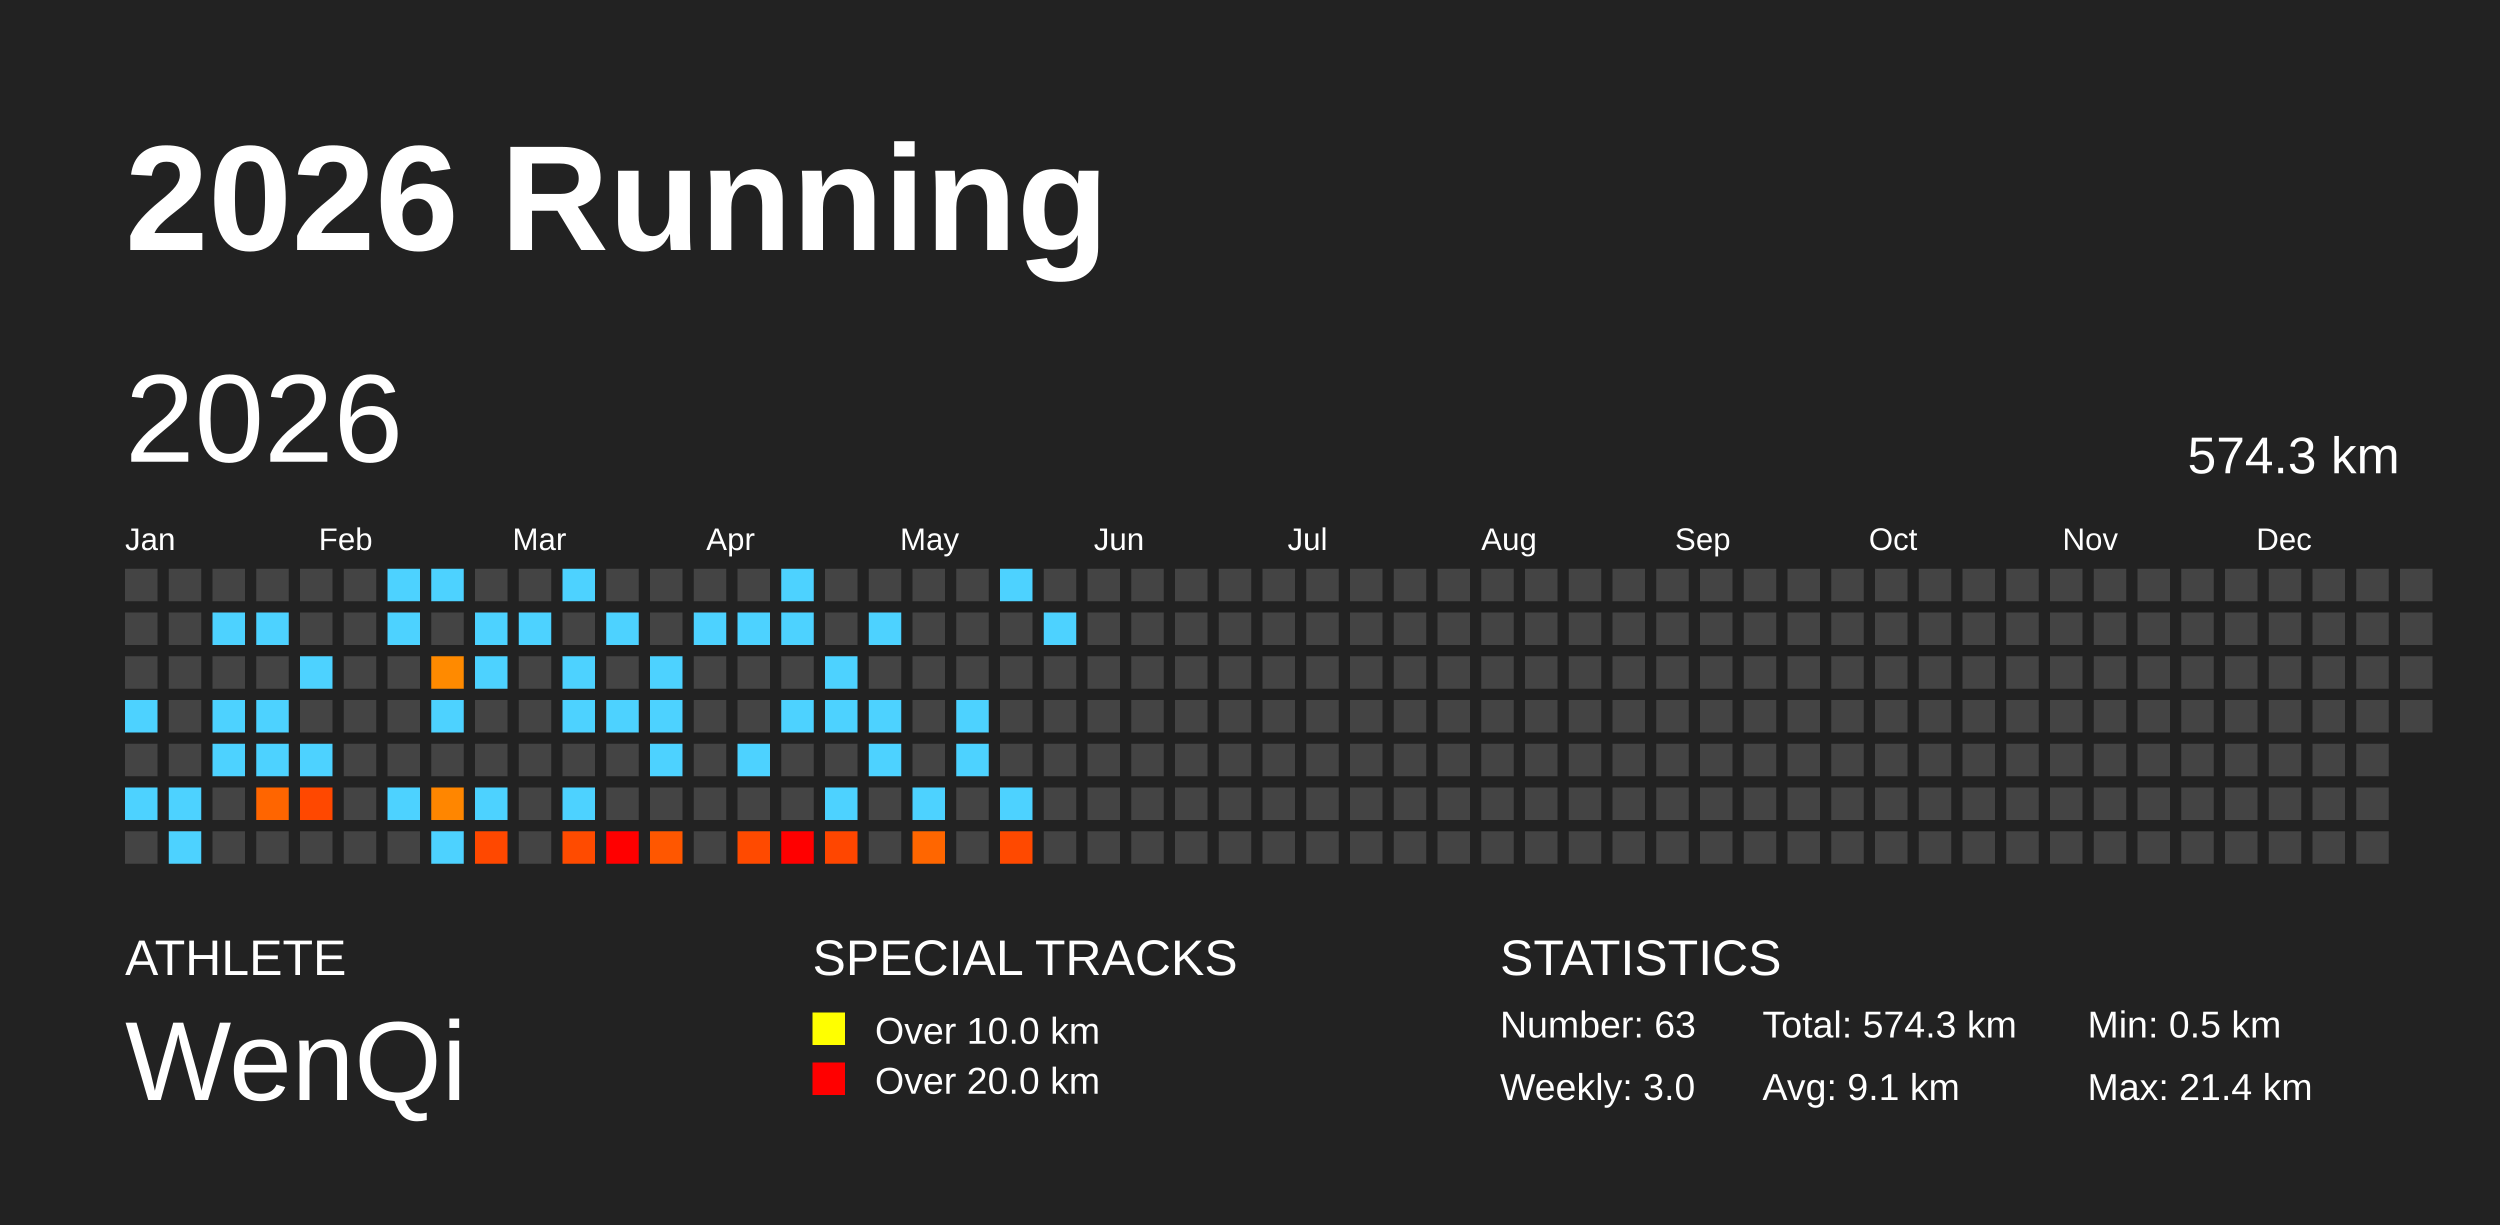
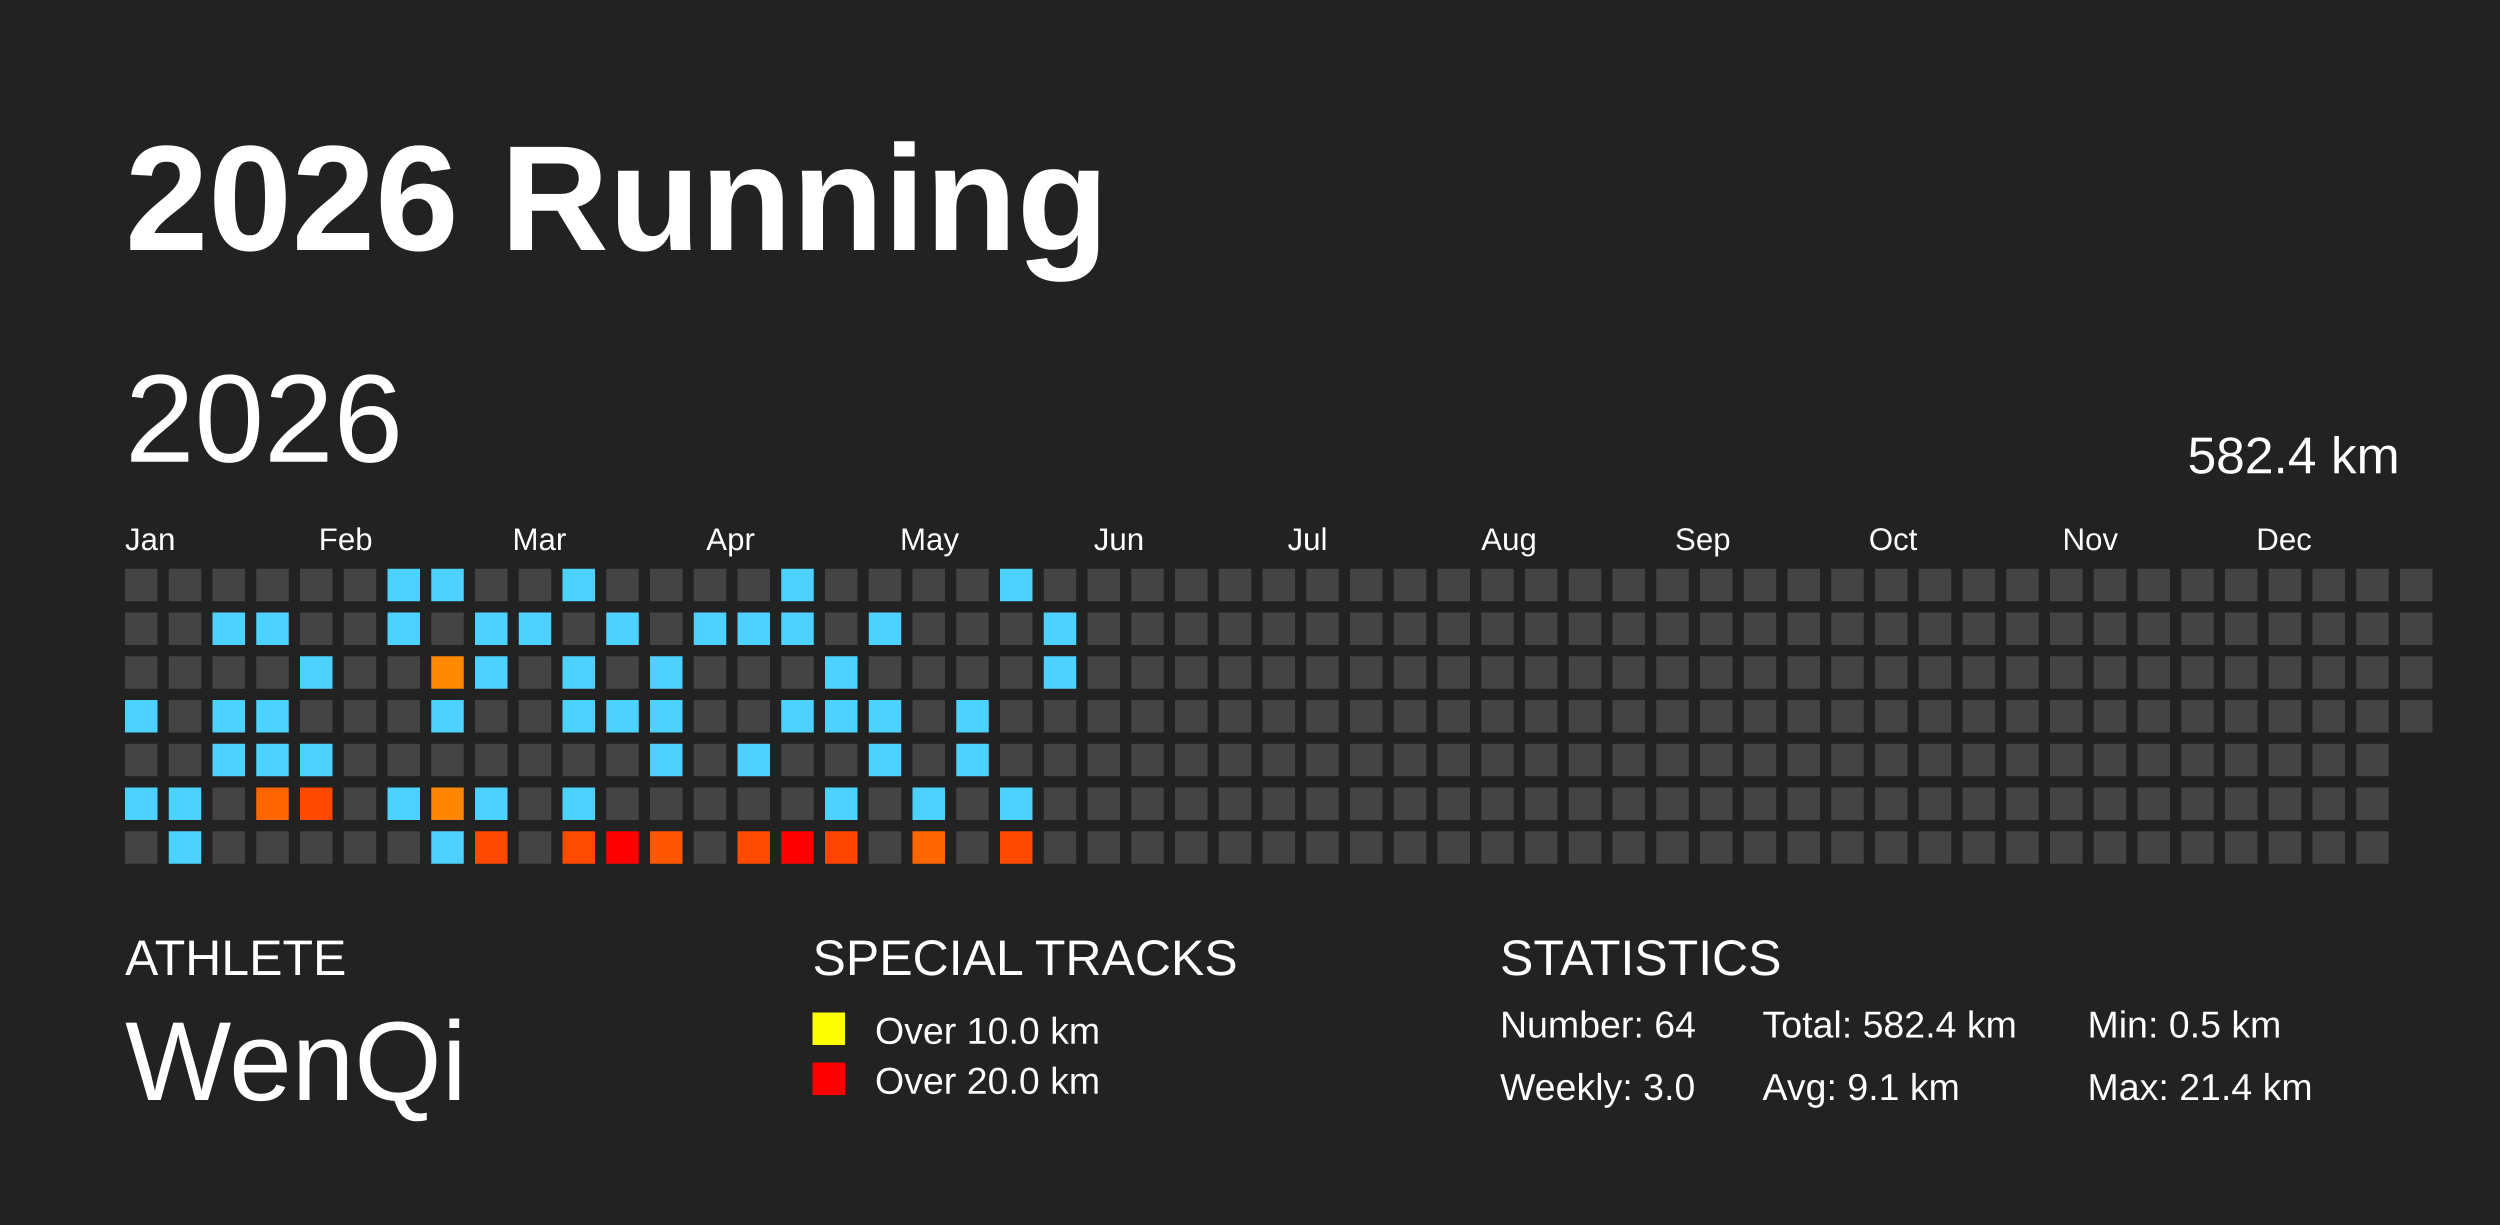
<svg xmlns="http://www.w3.org/2000/svg" baseProfile="full" height="98mm" version="1.1" viewBox="0,0,200,98" width="200mm">
  <defs />
  <rect fill="#222222" height="98" width="200" x="0" y="0" />
  <text fill="#FFFFFF" style="font-size:12px; font-family:Arial; font-weight:bold;" x="10" y="20">2026 Running</text>
  <text fill="#FFFFFF" style="font-size:4px; font-family:Arial" x="10" y="78">ATHLETE</text>
  <text fill="#FFFFFF" style="font-size:9px; font-family:Arial" x="10" y="88">WenQi</text>
  <text fill="#FFFFFF" style="font-size:4px; font-family:Arial" x="65" y="78">SPECIAL TRACKS</text>
  <rect fill="yellow" height="2.6" width="2.6" x="65" y="81" />
  <text fill="#FFFFFF" style="font-size:3px; font-family:Arial" x="70" y="83.5">Over 10.0 km</text>
  <rect fill="red" height="2.6" width="2.6" x="65" y="85" />
  <text fill="#FFFFFF" style="font-size:3px; font-family:Arial" x="70" y="87.5">Over 20.0 km</text>
  <text fill="#FFFFFF" style="font-size:4px; font-family:Arial" x="120" y="78">STATISTICS</text>
-   <text fill="#FFFFFF" style="font-size:3px; font-family:Arial" x="120" y="83">Number: 63</text>
+   <text fill="#FFFFFF" style="font-size:3px; font-family:Arial" x="120" y="83">Number: 64</text>
  <text fill="#FFFFFF" style="font-size:3px; font-family:Arial" x="120" y="88">Weekly: 3.0</text>
-   <text fill="#FFFFFF" style="font-size:3px; font-family:Arial" x="141" y="83">Total: 574.3 km</text>
+   <text fill="#FFFFFF" style="font-size:3px; font-family:Arial" x="141" y="83">Total: 582.4 km</text>
  <text fill="#FFFFFF" style="font-size:3px; font-family:Arial" x="141" y="88">Avg: 9.1 km</text>
  <text fill="#FFFFFF" style="font-size:3px; font-family:Arial" x="167" y="83">Min: 0.5 km</text>
  <text fill="#FFFFFF" style="font-size:3px; font-family:Arial" x="167" y="88">Max: 21.4 km</text>
  <text dominant-baseline="hanging" fill="#FFFFFF" style="font-size:10.0px; font-family:Arial;" x="10" y="30">2026</text>
-   <text dominant-baseline="hanging" fill="#FFFFFF" style="font-size:4.125px; font-family:Arial;" x="175" y="35">574.3 km</text>
+   <text dominant-baseline="hanging" fill="#FFFFFF" style="font-size:4.125px; font-family:Arial;" x="175" y="35">582.4 km</text>
  <text fill="#FFFFFF" style="font-size:2.5px; font-family:Arial" x="10.0" y="44">Jan</text>
  <text fill="#FFFFFF" style="font-size:2.5px; font-family:Arial" x="25.5" y="44">Feb</text>
  <text fill="#FFFFFF" style="font-size:2.5px; font-family:Arial" x="41.0" y="44">Mar</text>
  <text fill="#FFFFFF" style="font-size:2.5px; font-family:Arial" x="56.5" y="44">Apr</text>
  <text fill="#FFFFFF" style="font-size:2.5px; font-family:Arial" x="72.0" y="44">May</text>
  <text fill="#FFFFFF" style="font-size:2.5px; font-family:Arial" x="87.5" y="44">Jun</text>
  <text fill="#FFFFFF" style="font-size:2.5px; font-family:Arial" x="103.0" y="44">Jul</text>
  <text fill="#FFFFFF" style="font-size:2.5px; font-family:Arial" x="118.5" y="44">Aug</text>
  <text fill="#FFFFFF" style="font-size:2.5px; font-family:Arial" x="134.0" y="44">Sep</text>
  <text fill="#FFFFFF" style="font-size:2.5px; font-family:Arial" x="149.5" y="44">Oct</text>
  <text fill="#FFFFFF" style="font-size:2.5px; font-family:Arial" x="165.0" y="44">Nov</text>
  <text fill="#FFFFFF" style="font-size:2.5px; font-family:Arial" x="180.5" y="44">Dec</text>
  <rect fill="#444444" height="2.6" width="2.6" x="10.0" y="45.5" />
  <rect fill="#444444" height="2.6" width="2.6" x="10.0" y="49.0" />
  <rect fill="#444444" height="2.6" width="2.6" x="10.0" y="52.5" />
  <rect fill="#4dd2ff" height="2.6" width="2.6" x="10.0" y="56.0" />
  <rect fill="#444444" height="2.6" width="2.6" x="10.0" y="59.5" />
  <rect fill="#4dd2ff" height="2.6" width="2.6" x="10.0" y="63.0" />
  <rect fill="#444444" height="2.6" width="2.6" x="10.0" y="66.5" />
  <rect fill="#444444" height="2.6" width="2.6" x="13.5" y="45.5" />
  <rect fill="#444444" height="2.6" width="2.6" x="13.5" y="49.0" />
  <rect fill="#444444" height="2.6" width="2.6" x="13.5" y="52.5" />
  <rect fill="#444444" height="2.6" width="2.6" x="13.5" y="56.0" />
  <rect fill="#444444" height="2.6" width="2.6" x="13.5" y="59.5" />
  <rect fill="#4dd2ff" height="2.6" width="2.6" x="13.5" y="63.0" />
  <rect fill="#4dd2ff" height="2.6" width="2.6" x="13.5" y="66.5" />
  <rect fill="#444444" height="2.6" width="2.6" x="17.0" y="45.5" />
  <rect fill="#4dd2ff" height="2.6" width="2.6" x="17.0" y="49.0" />
  <rect fill="#444444" height="2.6" width="2.6" x="17.0" y="52.5" />
  <rect fill="#4dd2ff" height="2.6" width="2.6" x="17.0" y="56.0" />
  <rect fill="#4dd2ff" height="2.6" width="2.6" x="17.0" y="59.5" />
  <rect fill="#444444" height="2.6" width="2.6" x="17.0" y="63.0" />
  <rect fill="#444444" height="2.6" width="2.6" x="17.0" y="66.5" />
  <rect fill="#444444" height="2.6" width="2.6" x="20.5" y="45.5" />
  <rect fill="#4dd2ff" height="2.6" width="2.6" x="20.5" y="49.0" />
  <rect fill="#444444" height="2.6" width="2.6" x="20.5" y="52.5" />
  <rect fill="#4dd2ff" height="2.6" width="2.6" x="20.5" y="56.0" />
  <rect fill="#4dd2ff" height="2.6" width="2.6" x="20.5" y="59.5" />
  <rect fill="#ff6500" height="2.6" width="2.6" x="20.5" y="63.0" />
  <rect fill="#444444" height="2.6" width="2.6" x="20.5" y="66.5" />
  <rect fill="#444444" height="2.6" width="2.6" x="24.0" y="45.5" />
  <rect fill="#444444" height="2.6" width="2.6" x="24.0" y="49.0" />
  <rect fill="#4dd2ff" height="2.6" width="2.6" x="24.0" y="52.5" />
  <rect fill="#444444" height="2.6" width="2.6" x="24.0" y="56.0" />
  <rect fill="#4dd2ff" height="2.6" width="2.6" x="24.0" y="59.5" />
  <rect fill="#ff4800" height="2.6" width="2.6" x="24.0" y="63.0" />
  <rect fill="#444444" height="2.6" width="2.6" x="24.0" y="66.5" />
  <rect fill="#444444" height="2.6" width="2.6" x="27.5" y="45.5" />
  <rect fill="#444444" height="2.6" width="2.6" x="27.5" y="49.0" />
  <rect fill="#444444" height="2.6" width="2.6" x="27.5" y="52.5" />
  <rect fill="#444444" height="2.6" width="2.6" x="27.5" y="56.0" />
  <rect fill="#444444" height="2.6" width="2.6" x="27.5" y="59.5" />
  <rect fill="#444444" height="2.6" width="2.6" x="27.5" y="63.0" />
  <rect fill="#444444" height="2.6" width="2.6" x="27.5" y="66.5" />
  <rect fill="#4dd2ff" height="2.6" width="2.6" x="31.0" y="45.5" />
  <rect fill="#4dd2ff" height="2.6" width="2.6" x="31.0" y="49.0" />
  <rect fill="#444444" height="2.6" width="2.6" x="31.0" y="52.5" />
  <rect fill="#444444" height="2.6" width="2.6" x="31.0" y="56.0" />
  <rect fill="#444444" height="2.6" width="2.6" x="31.0" y="59.5" />
  <rect fill="#4dd2ff" height="2.6" width="2.6" x="31.0" y="63.0" />
  <rect fill="#444444" height="2.6" width="2.6" x="31.0" y="66.5" />
  <rect fill="#4dd2ff" height="2.6" width="2.6" x="34.5" y="45.5" />
  <rect fill="#444444" height="2.6" width="2.6" x="34.5" y="49.0" />
  <rect fill="#ff8a00" height="2.6" width="2.6" x="34.5" y="52.5" />
  <rect fill="#4dd2ff" height="2.6" width="2.6" x="34.5" y="56.0" />
  <rect fill="#444444" height="2.6" width="2.6" x="34.5" y="59.5" />
  <rect fill="#ff8600" height="2.6" width="2.6" x="34.5" y="63.0" />
  <rect fill="#4dd2ff" height="2.6" width="2.6" x="34.5" y="66.5" />
  <rect fill="#444444" height="2.6" width="2.6" x="38.0" y="45.5" />
  <rect fill="#4dd2ff" height="2.6" width="2.6" x="38.0" y="49.0" />
  <rect fill="#4dd2ff" height="2.6" width="2.6" x="38.0" y="52.5" />
  <rect fill="#444444" height="2.6" width="2.6" x="38.0" y="56.0" />
  <rect fill="#444444" height="2.6" width="2.6" x="38.0" y="59.5" />
  <rect fill="#4dd2ff" height="2.6" width="2.6" x="38.0" y="63.0" />
  <rect fill="#ff4800" height="2.6" width="2.6" x="38.0" y="66.5" />
  <rect fill="#444444" height="2.6" width="2.6" x="41.5" y="45.5" />
  <rect fill="#4dd2ff" height="2.6" width="2.6" x="41.5" y="49.0" />
  <rect fill="#444444" height="2.6" width="2.6" x="41.5" y="52.5" />
  <rect fill="#444444" height="2.6" width="2.6" x="41.5" y="56.0" />
  <rect fill="#444444" height="2.6" width="2.6" x="41.5" y="59.5" />
  <rect fill="#444444" height="2.6" width="2.6" x="41.5" y="63.0" />
  <rect fill="#444444" height="2.6" width="2.6" x="41.5" y="66.5" />
  <rect fill="#4dd2ff" height="2.6" width="2.6" x="45.0" y="45.5" />
  <rect fill="#444444" height="2.6" width="2.6" x="45.0" y="49.0" />
  <rect fill="#4dd2ff" height="2.6" width="2.6" x="45.0" y="52.5" />
  <rect fill="#4dd2ff" height="2.6" width="2.6" x="45.0" y="56.0" />
  <rect fill="#444444" height="2.6" width="2.6" x="45.0" y="59.5" />
  <rect fill="#4dd2ff" height="2.6" width="2.6" x="45.0" y="63.0" />
  <rect fill="#ff4b00" height="2.6" width="2.6" x="45.0" y="66.5" />
  <rect fill="#444444" height="2.6" width="2.6" x="48.5" y="45.5" />
  <rect fill="#4dd2ff" height="2.6" width="2.6" x="48.5" y="49.0" />
  <rect fill="#444444" height="2.6" width="2.6" x="48.5" y="52.5" />
  <rect fill="#4dd2ff" height="2.6" width="2.6" x="48.5" y="56.0" />
  <rect fill="#444444" height="2.6" width="2.6" x="48.5" y="59.5" />
  <rect fill="#444444" height="2.6" width="2.6" x="48.5" y="63.0" />
  <rect fill="red" height="2.6" width="2.6" x="48.5" y="66.5" />
  <rect fill="#444444" height="2.6" width="2.6" x="52.0" y="45.5" />
  <rect fill="#444444" height="2.6" width="2.6" x="52.0" y="49.0" />
  <rect fill="#4dd2ff" height="2.6" width="2.6" x="52.0" y="52.5" />
  <rect fill="#4dd2ff" height="2.6" width="2.6" x="52.0" y="56.0" />
  <rect fill="#4dd2ff" height="2.6" width="2.6" x="52.0" y="59.5" />
  <rect fill="#444444" height="2.6" width="2.6" x="52.0" y="63.0" />
  <rect fill="#ff5700" height="2.6" width="2.6" x="52.0" y="66.5" />
  <rect fill="#444444" height="2.6" width="2.6" x="55.5" y="45.5" />
  <rect fill="#4dd2ff" height="2.6" width="2.6" x="55.5" y="49.0" />
  <rect fill="#444444" height="2.6" width="2.6" x="55.5" y="52.5" />
  <rect fill="#444444" height="2.6" width="2.6" x="55.5" y="56.0" />
  <rect fill="#444444" height="2.6" width="2.6" x="55.5" y="59.5" />
  <rect fill="#444444" height="2.6" width="2.6" x="55.5" y="63.0" />
  <rect fill="#444444" height="2.6" width="2.6" x="55.5" y="66.5" />
  <rect fill="#444444" height="2.6" width="2.6" x="59.0" y="45.5" />
  <rect fill="#4dd2ff" height="2.6" width="2.6" x="59.0" y="49.0" />
  <rect fill="#444444" height="2.6" width="2.6" x="59.0" y="52.5" />
  <rect fill="#444444" height="2.6" width="2.6" x="59.0" y="56.0" />
  <rect fill="#4dd2ff" height="2.6" width="2.6" x="59.0" y="59.5" />
  <rect fill="#444444" height="2.6" width="2.6" x="59.0" y="63.0" />
  <rect fill="#ff4a00" height="2.6" width="2.6" x="59.0" y="66.5" />
  <rect fill="#4dd2ff" height="2.6" width="2.6" x="62.5" y="45.5" />
  <rect fill="#4dd2ff" height="2.6" width="2.6" x="62.5" y="49.0" />
  <rect fill="#444444" height="2.6" width="2.6" x="62.5" y="52.5" />
  <rect fill="#4dd2ff" height="2.6" width="2.6" x="62.5" y="56.0" />
  <rect fill="#444444" height="2.6" width="2.6" x="62.5" y="59.5" />
  <rect fill="#444444" height="2.6" width="2.6" x="62.5" y="63.0" />
  <rect fill="red" height="2.6" width="2.6" x="62.5" y="66.5" />
  <rect fill="#444444" height="2.6" width="2.6" x="66.0" y="45.5" />
  <rect fill="#444444" height="2.6" width="2.6" x="66.0" y="49.0" />
  <rect fill="#4dd2ff" height="2.6" width="2.6" x="66.0" y="52.5" />
  <rect fill="#4dd2ff" height="2.6" width="2.6" x="66.0" y="56.0" />
  <rect fill="#444444" height="2.6" width="2.6" x="66.0" y="59.5" />
  <rect fill="#4dd2ff" height="2.6" width="2.6" x="66.0" y="63.0" />
  <rect fill="#ff4600" height="2.6" width="2.6" x="66.0" y="66.5" />
  <rect fill="#444444" height="2.6" width="2.6" x="69.5" y="45.5" />
  <rect fill="#4dd2ff" height="2.6" width="2.6" x="69.5" y="49.0" />
  <rect fill="#444444" height="2.6" width="2.6" x="69.5" y="52.5" />
  <rect fill="#4dd2ff" height="2.6" width="2.6" x="69.5" y="56.0" />
  <rect fill="#4dd2ff" height="2.6" width="2.6" x="69.5" y="59.5" />
  <rect fill="#444444" height="2.6" width="2.6" x="69.5" y="63.0" />
  <rect fill="#444444" height="2.6" width="2.6" x="69.5" y="66.5" />
  <rect fill="#444444" height="2.6" width="2.6" x="73.0" y="45.5" />
  <rect fill="#444444" height="2.6" width="2.6" x="73.0" y="49.0" />
  <rect fill="#444444" height="2.6" width="2.6" x="73.0" y="52.5" />
  <rect fill="#444444" height="2.6" width="2.6" x="73.0" y="56.0" />
  <rect fill="#444444" height="2.6" width="2.6" x="73.0" y="59.5" />
  <rect fill="#4dd2ff" height="2.6" width="2.6" x="73.0" y="63.0" />
  <rect fill="#ff6600" height="2.6" width="2.6" x="73.0" y="66.5" />
  <rect fill="#444444" height="2.6" width="2.6" x="76.5" y="45.5" />
  <rect fill="#444444" height="2.6" width="2.6" x="76.5" y="49.0" />
  <rect fill="#444444" height="2.6" width="2.6" x="76.5" y="52.5" />
  <rect fill="#4dd2ff" height="2.6" width="2.6" x="76.5" y="56.0" />
  <rect fill="#4dd2ff" height="2.6" width="2.6" x="76.5" y="59.5" />
  <rect fill="#444444" height="2.6" width="2.6" x="76.5" y="63.0" />
  <rect fill="#444444" height="2.6" width="2.6" x="76.5" y="66.5" />
  <rect fill="#4dd2ff" height="2.6" width="2.6" x="80.0" y="45.5" />
  <rect fill="#444444" height="2.6" width="2.6" x="80.0" y="49.0" />
  <rect fill="#444444" height="2.6" width="2.6" x="80.0" y="52.5" />
  <rect fill="#444444" height="2.6" width="2.6" x="80.0" y="56.0" />
  <rect fill="#444444" height="2.6" width="2.6" x="80.0" y="59.5" />
  <rect fill="#4dd2ff" height="2.6" width="2.6" x="80.0" y="63.0" />
  <rect fill="#ff4900" height="2.6" width="2.6" x="80.0" y="66.5" />
  <rect fill="#444444" height="2.6" width="2.6" x="83.5" y="45.5" />
  <rect fill="#4dd2ff" height="2.6" width="2.6" x="83.5" y="49.0" />
-   <rect fill="#444444" height="2.6" width="2.6" x="83.5" y="52.5" />
+   <rect fill="#4dd2ff" height="2.6" width="2.6" x="83.5" y="52.5" />
  <rect fill="#444444" height="2.6" width="2.6" x="83.5" y="56.0" />
  <rect fill="#444444" height="2.6" width="2.6" x="83.5" y="59.5" />
  <rect fill="#444444" height="2.6" width="2.6" x="83.5" y="63.0" />
  <rect fill="#444444" height="2.6" width="2.6" x="83.5" y="66.5" />
  <rect fill="#444444" height="2.6" width="2.6" x="87.0" y="45.5" />
  <rect fill="#444444" height="2.6" width="2.6" x="87.0" y="49.0" />
  <rect fill="#444444" height="2.6" width="2.6" x="87.0" y="52.5" />
  <rect fill="#444444" height="2.6" width="2.6" x="87.0" y="56.0" />
  <rect fill="#444444" height="2.6" width="2.6" x="87.0" y="59.5" />
  <rect fill="#444444" height="2.6" width="2.6" x="87.0" y="63.0" />
  <rect fill="#444444" height="2.6" width="2.6" x="87.0" y="66.5" />
  <rect fill="#444444" height="2.6" width="2.6" x="90.5" y="45.5" />
  <rect fill="#444444" height="2.6" width="2.6" x="90.5" y="49.0" />
  <rect fill="#444444" height="2.6" width="2.6" x="90.5" y="52.5" />
  <rect fill="#444444" height="2.6" width="2.6" x="90.5" y="56.0" />
  <rect fill="#444444" height="2.6" width="2.6" x="90.5" y="59.5" />
  <rect fill="#444444" height="2.6" width="2.6" x="90.5" y="63.0" />
  <rect fill="#444444" height="2.6" width="2.6" x="90.5" y="66.5" />
  <rect fill="#444444" height="2.6" width="2.6" x="94.0" y="45.5" />
  <rect fill="#444444" height="2.6" width="2.6" x="94.0" y="49.0" />
  <rect fill="#444444" height="2.6" width="2.6" x="94.0" y="52.5" />
  <rect fill="#444444" height="2.6" width="2.6" x="94.0" y="56.0" />
  <rect fill="#444444" height="2.6" width="2.6" x="94.0" y="59.5" />
  <rect fill="#444444" height="2.6" width="2.6" x="94.0" y="63.0" />
  <rect fill="#444444" height="2.6" width="2.6" x="94.0" y="66.5" />
  <rect fill="#444444" height="2.6" width="2.6" x="97.5" y="45.5" />
  <rect fill="#444444" height="2.6" width="2.6" x="97.5" y="49.0" />
  <rect fill="#444444" height="2.6" width="2.6" x="97.5" y="52.5" />
  <rect fill="#444444" height="2.6" width="2.6" x="97.5" y="56.0" />
  <rect fill="#444444" height="2.6" width="2.6" x="97.5" y="59.5" />
  <rect fill="#444444" height="2.6" width="2.6" x="97.5" y="63.0" />
  <rect fill="#444444" height="2.6" width="2.6" x="97.5" y="66.5" />
  <rect fill="#444444" height="2.6" width="2.6" x="101.0" y="45.5" />
  <rect fill="#444444" height="2.6" width="2.6" x="101.0" y="49.0" />
  <rect fill="#444444" height="2.6" width="2.6" x="101.0" y="52.5" />
  <rect fill="#444444" height="2.6" width="2.6" x="101.0" y="56.0" />
  <rect fill="#444444" height="2.6" width="2.6" x="101.0" y="59.5" />
  <rect fill="#444444" height="2.6" width="2.6" x="101.0" y="63.0" />
  <rect fill="#444444" height="2.6" width="2.6" x="101.0" y="66.5" />
  <rect fill="#444444" height="2.6" width="2.6" x="104.5" y="45.5" />
  <rect fill="#444444" height="2.6" width="2.6" x="104.5" y="49.0" />
  <rect fill="#444444" height="2.6" width="2.6" x="104.5" y="52.5" />
  <rect fill="#444444" height="2.6" width="2.6" x="104.5" y="56.0" />
  <rect fill="#444444" height="2.6" width="2.6" x="104.5" y="59.5" />
  <rect fill="#444444" height="2.6" width="2.6" x="104.5" y="63.0" />
  <rect fill="#444444" height="2.6" width="2.6" x="104.5" y="66.5" />
  <rect fill="#444444" height="2.6" width="2.6" x="108.0" y="45.5" />
  <rect fill="#444444" height="2.6" width="2.6" x="108.0" y="49.0" />
  <rect fill="#444444" height="2.6" width="2.6" x="108.0" y="52.5" />
  <rect fill="#444444" height="2.6" width="2.6" x="108.0" y="56.0" />
  <rect fill="#444444" height="2.6" width="2.6" x="108.0" y="59.5" />
  <rect fill="#444444" height="2.6" width="2.6" x="108.0" y="63.0" />
  <rect fill="#444444" height="2.6" width="2.6" x="108.0" y="66.5" />
  <rect fill="#444444" height="2.6" width="2.6" x="111.5" y="45.5" />
  <rect fill="#444444" height="2.6" width="2.6" x="111.5" y="49.0" />
  <rect fill="#444444" height="2.6" width="2.6" x="111.5" y="52.5" />
  <rect fill="#444444" height="2.6" width="2.6" x="111.5" y="56.0" />
  <rect fill="#444444" height="2.6" width="2.6" x="111.5" y="59.5" />
  <rect fill="#444444" height="2.6" width="2.6" x="111.5" y="63.0" />
  <rect fill="#444444" height="2.6" width="2.6" x="111.5" y="66.5" />
  <rect fill="#444444" height="2.6" width="2.6" x="115.0" y="45.5" />
  <rect fill="#444444" height="2.6" width="2.6" x="115.0" y="49.0" />
  <rect fill="#444444" height="2.6" width="2.6" x="115.0" y="52.5" />
  <rect fill="#444444" height="2.6" width="2.6" x="115.0" y="56.0" />
  <rect fill="#444444" height="2.6" width="2.6" x="115.0" y="59.5" />
  <rect fill="#444444" height="2.6" width="2.6" x="115.0" y="63.0" />
  <rect fill="#444444" height="2.6" width="2.6" x="115.0" y="66.5" />
  <rect fill="#444444" height="2.6" width="2.6" x="118.5" y="45.5" />
  <rect fill="#444444" height="2.6" width="2.6" x="118.5" y="49.0" />
  <rect fill="#444444" height="2.6" width="2.6" x="118.5" y="52.5" />
  <rect fill="#444444" height="2.6" width="2.6" x="118.5" y="56.0" />
  <rect fill="#444444" height="2.6" width="2.6" x="118.5" y="59.5" />
  <rect fill="#444444" height="2.6" width="2.6" x="118.5" y="63.0" />
  <rect fill="#444444" height="2.6" width="2.6" x="118.5" y="66.5" />
  <rect fill="#444444" height="2.6" width="2.6" x="122.0" y="45.5" />
  <rect fill="#444444" height="2.6" width="2.6" x="122.0" y="49.0" />
  <rect fill="#444444" height="2.6" width="2.6" x="122.0" y="52.5" />
  <rect fill="#444444" height="2.6" width="2.6" x="122.0" y="56.0" />
  <rect fill="#444444" height="2.6" width="2.6" x="122.0" y="59.5" />
  <rect fill="#444444" height="2.6" width="2.6" x="122.0" y="63.0" />
  <rect fill="#444444" height="2.6" width="2.6" x="122.0" y="66.5" />
  <rect fill="#444444" height="2.6" width="2.6" x="125.5" y="45.5" />
  <rect fill="#444444" height="2.6" width="2.6" x="125.5" y="49.0" />
  <rect fill="#444444" height="2.6" width="2.6" x="125.5" y="52.5" />
  <rect fill="#444444" height="2.6" width="2.6" x="125.5" y="56.0" />
  <rect fill="#444444" height="2.6" width="2.6" x="125.5" y="59.5" />
  <rect fill="#444444" height="2.6" width="2.6" x="125.5" y="63.0" />
  <rect fill="#444444" height="2.6" width="2.6" x="125.5" y="66.5" />
  <rect fill="#444444" height="2.6" width="2.6" x="129.0" y="45.5" />
  <rect fill="#444444" height="2.6" width="2.6" x="129.0" y="49.0" />
  <rect fill="#444444" height="2.6" width="2.6" x="129.0" y="52.5" />
  <rect fill="#444444" height="2.6" width="2.6" x="129.0" y="56.0" />
  <rect fill="#444444" height="2.6" width="2.6" x="129.0" y="59.5" />
  <rect fill="#444444" height="2.6" width="2.6" x="129.0" y="63.0" />
  <rect fill="#444444" height="2.6" width="2.6" x="129.0" y="66.5" />
  <rect fill="#444444" height="2.6" width="2.6" x="132.5" y="45.5" />
  <rect fill="#444444" height="2.6" width="2.6" x="132.5" y="49.0" />
  <rect fill="#444444" height="2.6" width="2.6" x="132.5" y="52.5" />
  <rect fill="#444444" height="2.6" width="2.6" x="132.5" y="56.0" />
  <rect fill="#444444" height="2.6" width="2.6" x="132.5" y="59.5" />
  <rect fill="#444444" height="2.6" width="2.6" x="132.5" y="63.0" />
  <rect fill="#444444" height="2.6" width="2.6" x="132.5" y="66.5" />
  <rect fill="#444444" height="2.6" width="2.6" x="136.0" y="45.5" />
  <rect fill="#444444" height="2.6" width="2.6" x="136.0" y="49.0" />
  <rect fill="#444444" height="2.6" width="2.6" x="136.0" y="52.5" />
  <rect fill="#444444" height="2.6" width="2.6" x="136.0" y="56.0" />
  <rect fill="#444444" height="2.6" width="2.6" x="136.0" y="59.5" />
  <rect fill="#444444" height="2.6" width="2.6" x="136.0" y="63.0" />
  <rect fill="#444444" height="2.6" width="2.6" x="136.0" y="66.5" />
  <rect fill="#444444" height="2.6" width="2.6" x="139.5" y="45.5" />
  <rect fill="#444444" height="2.6" width="2.6" x="139.5" y="49.0" />
  <rect fill="#444444" height="2.6" width="2.6" x="139.5" y="52.5" />
  <rect fill="#444444" height="2.6" width="2.6" x="139.5" y="56.0" />
  <rect fill="#444444" height="2.6" width="2.6" x="139.5" y="59.5" />
  <rect fill="#444444" height="2.6" width="2.6" x="139.5" y="63.0" />
  <rect fill="#444444" height="2.6" width="2.6" x="139.5" y="66.5" />
  <rect fill="#444444" height="2.6" width="2.6" x="143.0" y="45.5" />
  <rect fill="#444444" height="2.6" width="2.6" x="143.0" y="49.0" />
  <rect fill="#444444" height="2.6" width="2.6" x="143.0" y="52.5" />
  <rect fill="#444444" height="2.6" width="2.6" x="143.0" y="56.0" />
  <rect fill="#444444" height="2.6" width="2.6" x="143.0" y="59.5" />
  <rect fill="#444444" height="2.6" width="2.6" x="143.0" y="63.0" />
  <rect fill="#444444" height="2.6" width="2.6" x="143.0" y="66.5" />
  <rect fill="#444444" height="2.6" width="2.6" x="146.5" y="45.5" />
  <rect fill="#444444" height="2.6" width="2.6" x="146.5" y="49.0" />
  <rect fill="#444444" height="2.6" width="2.6" x="146.5" y="52.5" />
  <rect fill="#444444" height="2.6" width="2.6" x="146.5" y="56.0" />
  <rect fill="#444444" height="2.6" width="2.6" x="146.5" y="59.5" />
  <rect fill="#444444" height="2.6" width="2.6" x="146.5" y="63.0" />
  <rect fill="#444444" height="2.6" width="2.6" x="146.5" y="66.5" />
  <rect fill="#444444" height="2.6" width="2.6" x="150.0" y="45.5" />
  <rect fill="#444444" height="2.6" width="2.6" x="150.0" y="49.0" />
  <rect fill="#444444" height="2.6" width="2.6" x="150.0" y="52.5" />
  <rect fill="#444444" height="2.6" width="2.6" x="150.0" y="56.0" />
  <rect fill="#444444" height="2.6" width="2.6" x="150.0" y="59.5" />
  <rect fill="#444444" height="2.6" width="2.6" x="150.0" y="63.0" />
  <rect fill="#444444" height="2.6" width="2.6" x="150.0" y="66.5" />
  <rect fill="#444444" height="2.6" width="2.6" x="153.5" y="45.5" />
  <rect fill="#444444" height="2.6" width="2.6" x="153.5" y="49.0" />
  <rect fill="#444444" height="2.6" width="2.6" x="153.5" y="52.5" />
  <rect fill="#444444" height="2.6" width="2.6" x="153.5" y="56.0" />
  <rect fill="#444444" height="2.6" width="2.6" x="153.5" y="59.5" />
  <rect fill="#444444" height="2.6" width="2.6" x="153.5" y="63.0" />
  <rect fill="#444444" height="2.6" width="2.6" x="153.5" y="66.5" />
  <rect fill="#444444" height="2.6" width="2.6" x="157.0" y="45.5" />
  <rect fill="#444444" height="2.6" width="2.6" x="157.0" y="49.0" />
  <rect fill="#444444" height="2.6" width="2.6" x="157.0" y="52.5" />
  <rect fill="#444444" height="2.6" width="2.6" x="157.0" y="56.0" />
  <rect fill="#444444" height="2.6" width="2.6" x="157.0" y="59.5" />
  <rect fill="#444444" height="2.6" width="2.6" x="157.0" y="63.0" />
  <rect fill="#444444" height="2.6" width="2.6" x="157.0" y="66.5" />
  <rect fill="#444444" height="2.6" width="2.6" x="160.5" y="45.5" />
  <rect fill="#444444" height="2.6" width="2.6" x="160.5" y="49.0" />
  <rect fill="#444444" height="2.6" width="2.6" x="160.5" y="52.5" />
  <rect fill="#444444" height="2.6" width="2.6" x="160.5" y="56.0" />
  <rect fill="#444444" height="2.6" width="2.6" x="160.5" y="59.5" />
  <rect fill="#444444" height="2.6" width="2.6" x="160.5" y="63.0" />
  <rect fill="#444444" height="2.6" width="2.6" x="160.5" y="66.5" />
  <rect fill="#444444" height="2.6" width="2.6" x="164.0" y="45.5" />
  <rect fill="#444444" height="2.6" width="2.6" x="164.0" y="49.0" />
  <rect fill="#444444" height="2.6" width="2.6" x="164.0" y="52.5" />
  <rect fill="#444444" height="2.6" width="2.6" x="164.0" y="56.0" />
  <rect fill="#444444" height="2.6" width="2.6" x="164.0" y="59.5" />
  <rect fill="#444444" height="2.6" width="2.6" x="164.0" y="63.0" />
  <rect fill="#444444" height="2.6" width="2.6" x="164.0" y="66.5" />
  <rect fill="#444444" height="2.6" width="2.6" x="167.5" y="45.5" />
  <rect fill="#444444" height="2.6" width="2.6" x="167.5" y="49.0" />
  <rect fill="#444444" height="2.6" width="2.6" x="167.5" y="52.5" />
  <rect fill="#444444" height="2.6" width="2.6" x="167.5" y="56.0" />
  <rect fill="#444444" height="2.6" width="2.6" x="167.5" y="59.5" />
  <rect fill="#444444" height="2.6" width="2.6" x="167.5" y="63.0" />
  <rect fill="#444444" height="2.6" width="2.6" x="167.5" y="66.5" />
  <rect fill="#444444" height="2.6" width="2.6" x="171.0" y="45.5" />
  <rect fill="#444444" height="2.6" width="2.6" x="171.0" y="49.0" />
  <rect fill="#444444" height="2.6" width="2.6" x="171.0" y="52.5" />
  <rect fill="#444444" height="2.6" width="2.6" x="171.0" y="56.0" />
  <rect fill="#444444" height="2.6" width="2.6" x="171.0" y="59.5" />
  <rect fill="#444444" height="2.6" width="2.6" x="171.0" y="63.0" />
  <rect fill="#444444" height="2.6" width="2.6" x="171.0" y="66.5" />
  <rect fill="#444444" height="2.6" width="2.6" x="174.5" y="45.5" />
  <rect fill="#444444" height="2.6" width="2.6" x="174.5" y="49.0" />
  <rect fill="#444444" height="2.6" width="2.6" x="174.5" y="52.5" />
  <rect fill="#444444" height="2.6" width="2.6" x="174.5" y="56.0" />
  <rect fill="#444444" height="2.6" width="2.6" x="174.5" y="59.5" />
  <rect fill="#444444" height="2.6" width="2.6" x="174.5" y="63.0" />
  <rect fill="#444444" height="2.6" width="2.6" x="174.5" y="66.5" />
  <rect fill="#444444" height="2.6" width="2.6" x="178.0" y="45.5" />
  <rect fill="#444444" height="2.6" width="2.6" x="178.0" y="49.0" />
  <rect fill="#444444" height="2.6" width="2.6" x="178.0" y="52.5" />
  <rect fill="#444444" height="2.6" width="2.6" x="178.0" y="56.0" />
  <rect fill="#444444" height="2.6" width="2.6" x="178.0" y="59.5" />
  <rect fill="#444444" height="2.6" width="2.6" x="178.0" y="63.0" />
  <rect fill="#444444" height="2.6" width="2.6" x="178.0" y="66.5" />
  <rect fill="#444444" height="2.6" width="2.6" x="181.5" y="45.5" />
  <rect fill="#444444" height="2.6" width="2.6" x="181.5" y="49.0" />
  <rect fill="#444444" height="2.6" width="2.6" x="181.5" y="52.5" />
  <rect fill="#444444" height="2.6" width="2.6" x="181.5" y="56.0" />
  <rect fill="#444444" height="2.6" width="2.6" x="181.5" y="59.5" />
  <rect fill="#444444" height="2.6" width="2.6" x="181.5" y="63.0" />
  <rect fill="#444444" height="2.6" width="2.6" x="181.5" y="66.5" />
  <rect fill="#444444" height="2.6" width="2.6" x="185.0" y="45.5" />
  <rect fill="#444444" height="2.6" width="2.6" x="185.0" y="49.0" />
  <rect fill="#444444" height="2.6" width="2.6" x="185.0" y="52.5" />
  <rect fill="#444444" height="2.6" width="2.6" x="185.0" y="56.0" />
  <rect fill="#444444" height="2.6" width="2.6" x="185.0" y="59.5" />
  <rect fill="#444444" height="2.6" width="2.6" x="185.0" y="63.0" />
  <rect fill="#444444" height="2.6" width="2.6" x="185.0" y="66.5" />
  <rect fill="#444444" height="2.6" width="2.6" x="188.5" y="45.5" />
  <rect fill="#444444" height="2.6" width="2.6" x="188.5" y="49.0" />
  <rect fill="#444444" height="2.6" width="2.6" x="188.5" y="52.5" />
  <rect fill="#444444" height="2.6" width="2.6" x="188.5" y="56.0" />
  <rect fill="#444444" height="2.6" width="2.6" x="188.5" y="59.5" />
  <rect fill="#444444" height="2.6" width="2.6" x="188.5" y="63.0" />
  <rect fill="#444444" height="2.6" width="2.6" x="188.5" y="66.5" />
  <rect fill="#444444" height="2.6" width="2.6" x="192.0" y="45.5" />
  <rect fill="#444444" height="2.6" width="2.6" x="192.0" y="49.0" />
  <rect fill="#444444" height="2.6" width="2.6" x="192.0" y="52.5" />
  <rect fill="#444444" height="2.6" width="2.6" x="192.0" y="56.0" />
</svg>
